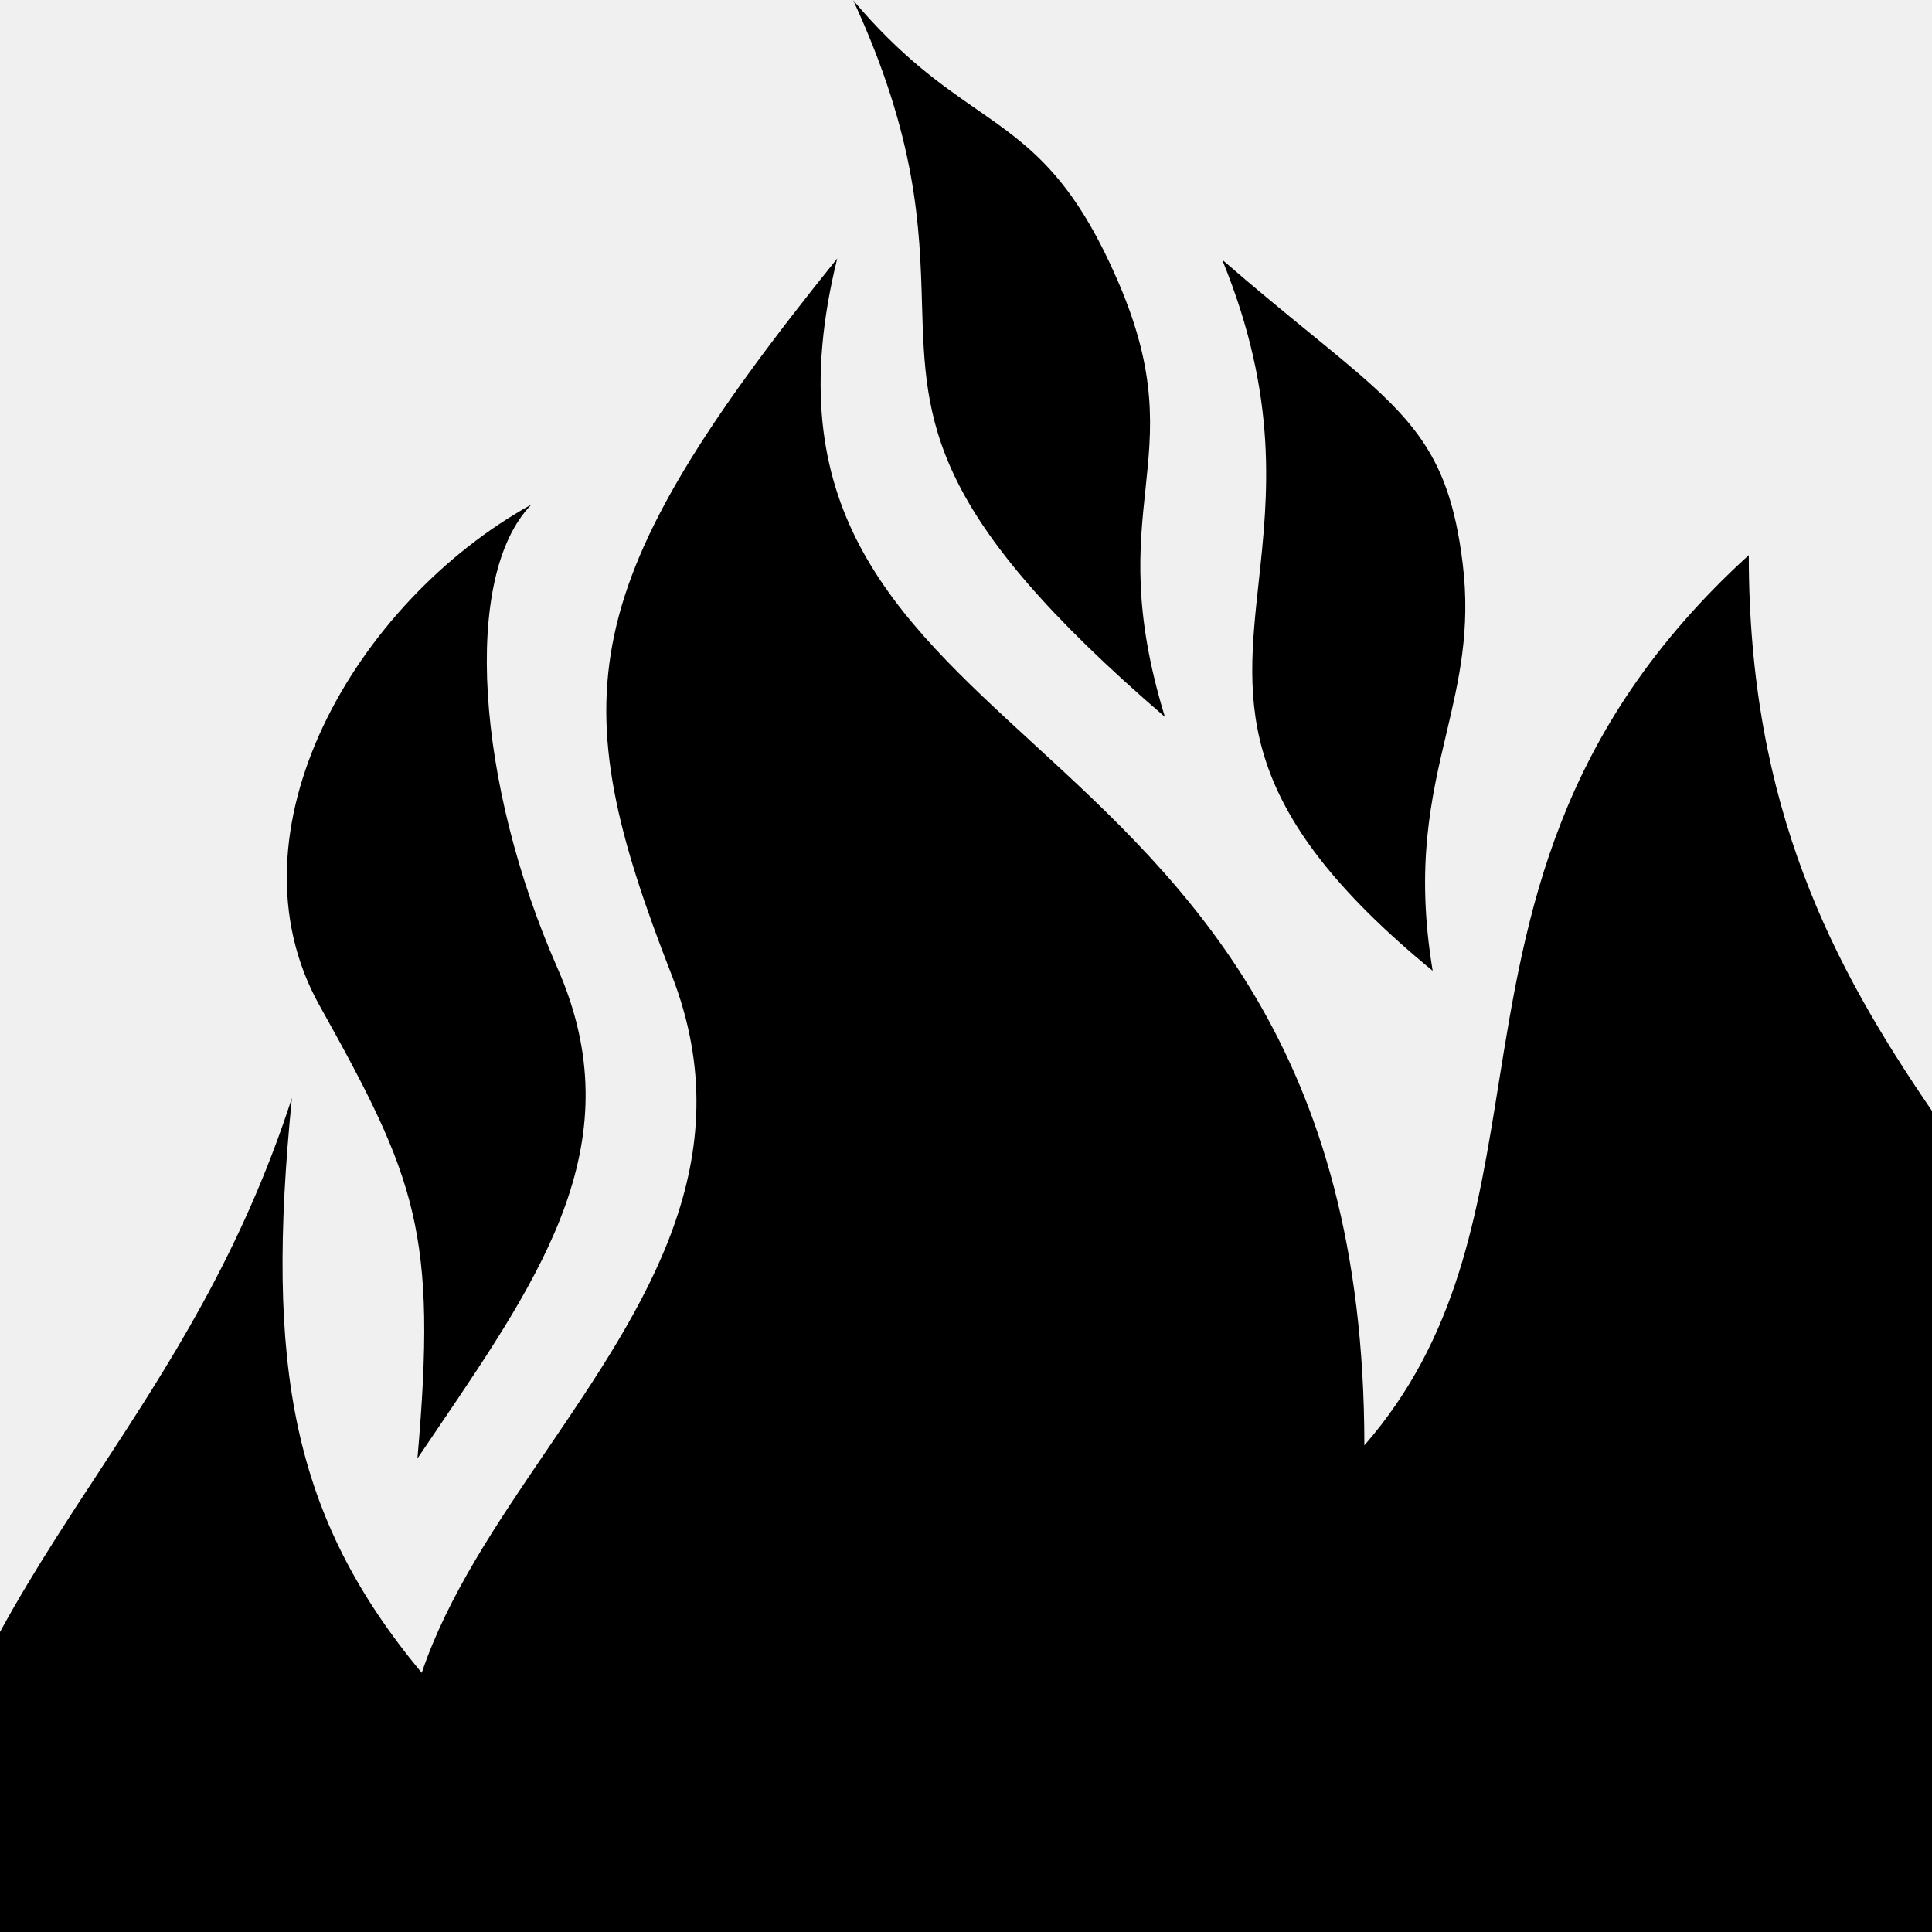
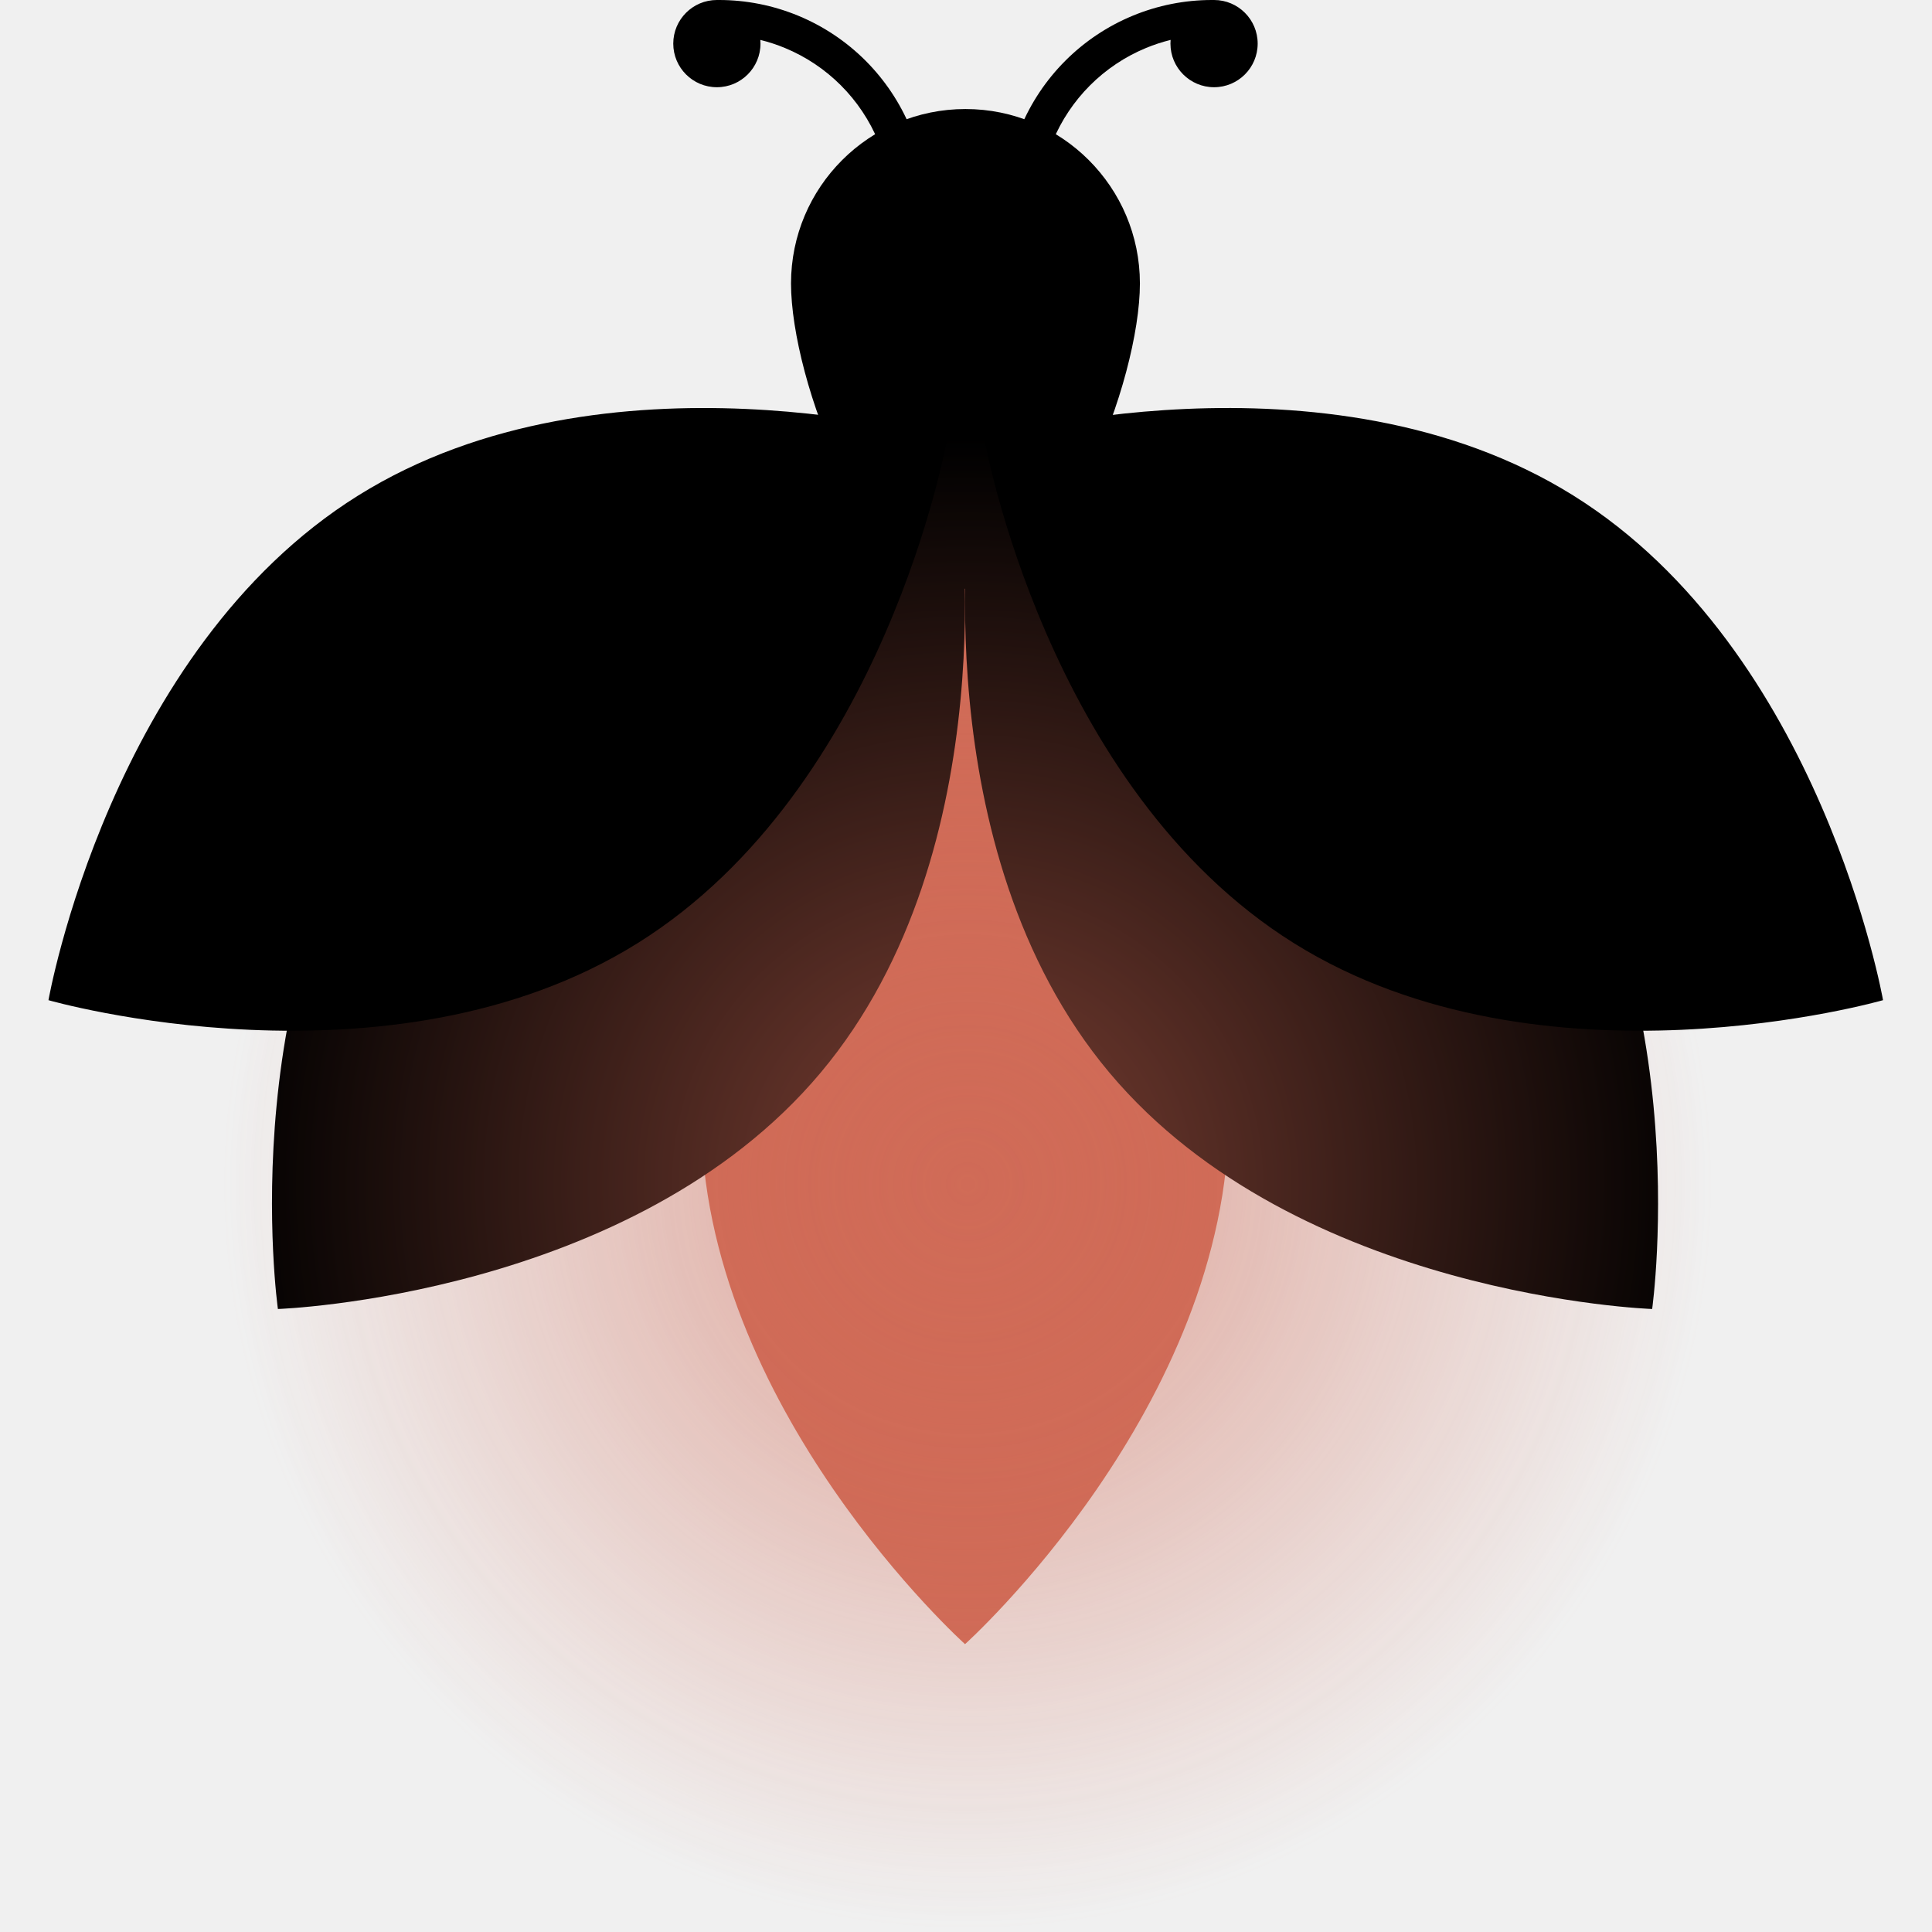
- <svg xmlns="http://www.w3.org/2000/svg" width="204" height="204" viewBox="0 0 204 204" fill="none">
+ <svg xmlns="http://www.w3.org/2000/svg" width="443" height="443" viewBox="0 0 443 443" fill="none">
  <style>
-   path {
+   .shape {
    fill: black;
  }
-   rect {
-     fill: white;
-   }
  @media (prefers-color-scheme: dark) {
-     path {
+     .shape {
      fill: white;
-     }
-     rect {
-       fill: black;
    }
  }
  </style>
-   <g clip-path="url(#clip0_347_441)">
-     <path d="M109.101 78.509C94.364 64.969 81.938 53.553 88.403 27.295C60.482 61.929 59.38 73.409 70.922 102.953C78.555 122.515 68.065 137.935 57.754 153.094C52.487 160.838 47.266 168.512 44.531 176.636C30.822 160.139 27.998 144.342 30.822 115.936C25.455 132.474 17.753 144.245 10.327 155.594C10.19 155.804 10.053 156.014 9.915 156.224L7.948 159.228L6.016 162.233C3.923 165.524 1.896 168.851 0 172.318V204H204V117.299C193.619 102.125 184.654 85.355 184.654 58.615C164.214 77.235 161.12 96.496 158.242 114.414C156.018 128.254 153.923 141.294 144.062 152.618C144.062 110.63 125.202 93.302 109.101 78.509Z" />
-     <path d="M90.079 0V0.018C90.085 0.026 90.091 0.033 90.097 0.04C96.848 14.669 97.121 24.035 97.355 32.1C97.723 44.745 97.997 54.189 123.001 75.695C119.59 64.562 120.297 57.855 120.947 51.687C121.623 45.27 122.239 39.436 118.091 29.808C113.247 18.56 108.662 15.381 103.113 11.533C99.346 8.921 95.135 6 90.097 0.04C90.091 0.027 90.085 0.013 90.079 0Z" />
-     <path d="M58.852 102.198C50.325 82.851 48.713 60.818 56.128 53.261C37.526 63.558 23.497 87.831 33.737 106.167C43.985 124.504 46.171 130.167 44.076 154.002C44.799 152.927 45.52 151.865 46.233 150.812C57.407 134.329 66.866 120.375 58.852 102.198Z" />
-     <path d="M138.224 35.098C135.582 32.939 132.543 30.456 129.049 27.423C135.015 41.986 133.894 52.328 132.906 61.453C131.476 74.65 130.321 85.304 151.277 102.507C149.434 91.401 151.127 84.218 152.725 77.439C154.042 71.848 155.295 66.532 154.447 59.516C152.933 47.118 148.706 43.664 138.224 35.098Z" />
-   </g>
+   <path fill="#D06B57" d="M281.777 255.5C281.777 322.603 221.277 377 221.277 377C221.277 377 160.777 322.603 160.777 255.5C160.777 188.397 221.277 134 221.277 134C221.277 134 281.777 188.397 281.777 255.5Z" />
+   <path class="shape" d="M347.08 168.186C390.212 219.589 378.833 300.149 378.833 300.149C378.833 300.149 297.521 297.367 254.388 245.963C211.256 194.559 222.635 114 222.635 114C222.635 114 303.947 116.782 347.08 168.186Z" />
+   <path class="shape" d="M188.167 245.963C145.034 297.367 63.723 300.149 63.723 300.149C63.723 300.149 52.343 219.589 95.476 168.186C138.608 116.782 219.92 114 219.92 114C219.92 114 231.3 194.559 188.167 245.963Z" />
+   <path class="shape" d="M164.878 0C171.116 -6.8123e-08 177.293 1.229 183.056 3.616C188.819 6.003 194.055 9.502 198.466 13.913C202.877 18.324 206.376 23.56 208.763 29.323C211.15 35.086 212.379 41.263 212.379 47.501C212.379 49.71 210.588 51.501 208.379 51.501C206.17 51.501 204.379 49.71 204.379 47.501C204.379 42.314 203.357 37.177 201.372 32.385C199.387 27.592 196.478 23.237 192.81 19.569C189.142 15.901 184.787 12.992 179.994 11.007C178.154 10.245 176.263 9.626 174.338 9.151C174.361 9.431 174.377 9.714 174.377 10C174.377 15.523 169.9 20 164.377 20C158.854 20 154.377 15.523 154.377 10C154.377 4.477 158.854 0 164.377 0C164.467 0 164.558 0.003 164.647 0.006C164.724 0.002 164.801 9.22301e-10 164.878 0Z" />
+   <path class="shape" d="M278.379 0C283.902 0 288.379 4.477 288.379 10C288.379 15.523 283.902 20 278.379 20C272.856 20 268.379 15.523 268.379 10C268.379 9.714 268.393 9.431 268.417 9.151C266.492 9.626 264.602 10.245 262.762 11.007C257.969 12.992 253.614 15.901 249.946 19.569C246.278 23.237 243.369 27.592 241.384 32.385C239.399 37.177 238.377 42.314 238.377 47.501C238.377 49.71 236.586 51.501 234.377 51.501C232.168 51.501 230.377 49.71 230.377 47.501C230.377 41.263 231.606 35.086 233.993 29.323C236.38 23.56 239.879 18.324 244.29 13.913C248.701 9.502 253.937 6.003 259.7 3.616C265.463 1.229 271.64 -6.8123e-08 277.878 0C277.955 9.18378e-10 278.031 0.002 278.107 0.006C278.198 0.003 278.288 0 278.379 0Z" />
+   <path class="shape" d="M261.377 65C261.377 87.091 243.468 135 221.377 135C199.286 135 181.377 87.091 181.377 65C181.377 42.909 199.286 25 221.377 25C243.468 25 261.377 42.909 261.377 65Z" />
+   <circle opacity="0.6" cx="221.877" cy="271.5" r="171.5" fill="url(#paint0_radial_41_290)" />
+   <path class="shape" d="M146.211 216.259C89.305 251.818 11.113 229.337 11.113 229.337C11.113 229.337 25.185 149.204 82.091 113.645C138.997 78.086 217.189 100.567 217.189 100.567C217.189 100.567 203.118 180.7 146.211 216.259Z" />
+   <path class="shape" d="M360.796 113.643C417.702 149.202 431.774 229.335 431.774 229.335C431.774 229.335 353.582 251.816 296.676 216.257C239.77 180.698 225.698 100.564 225.698 100.564C225.698 100.564 303.89 78.084 360.796 113.643Z" />
  <defs>
-     <clipPath id="clip0_347_441">
-       <rect width="204" height="204" />
-     </clipPath>
+     <radialGradient id="paint0_radial_41_290" cx="0" cy="0" r="1" gradientUnits="userSpaceOnUse" gradientTransform="translate(221.877 271.5) rotate(90) scale(171.5)">
+       <stop stop-color="#D06B57" />
+       <stop offset="1" stop-color="#D06B57" stop-opacity="0" />
+     </radialGradient>
  </defs>
</svg>
